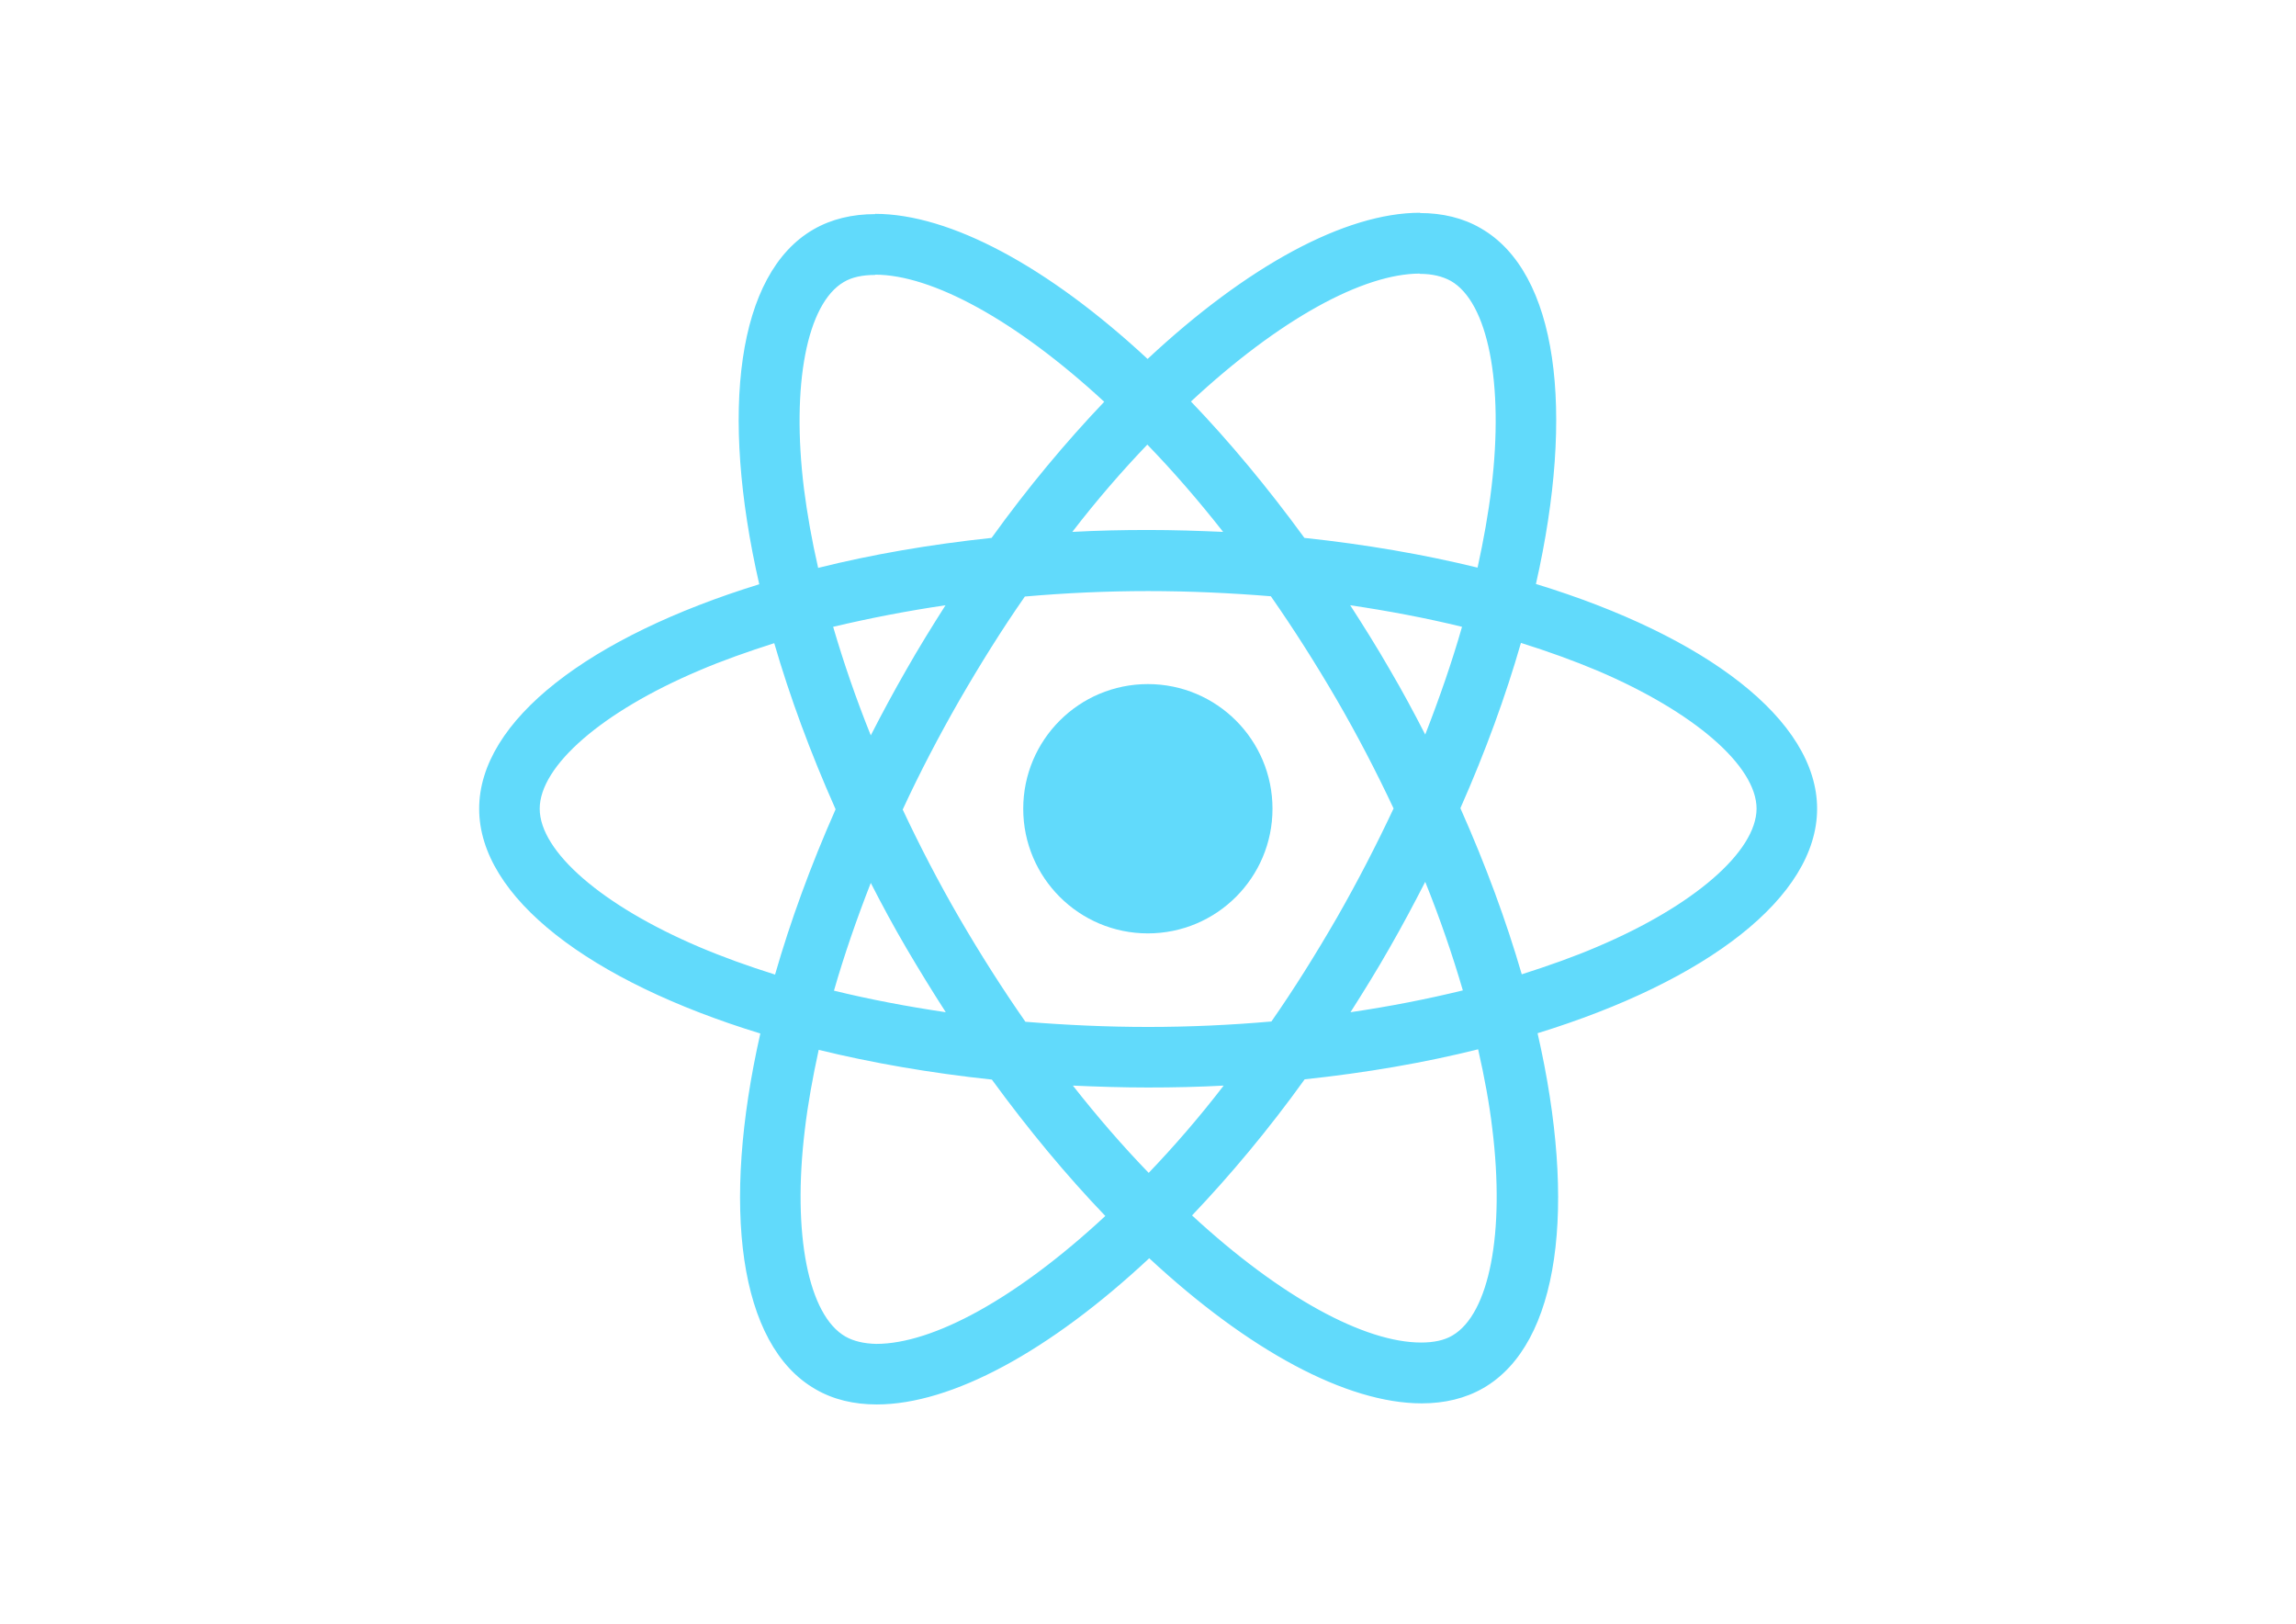
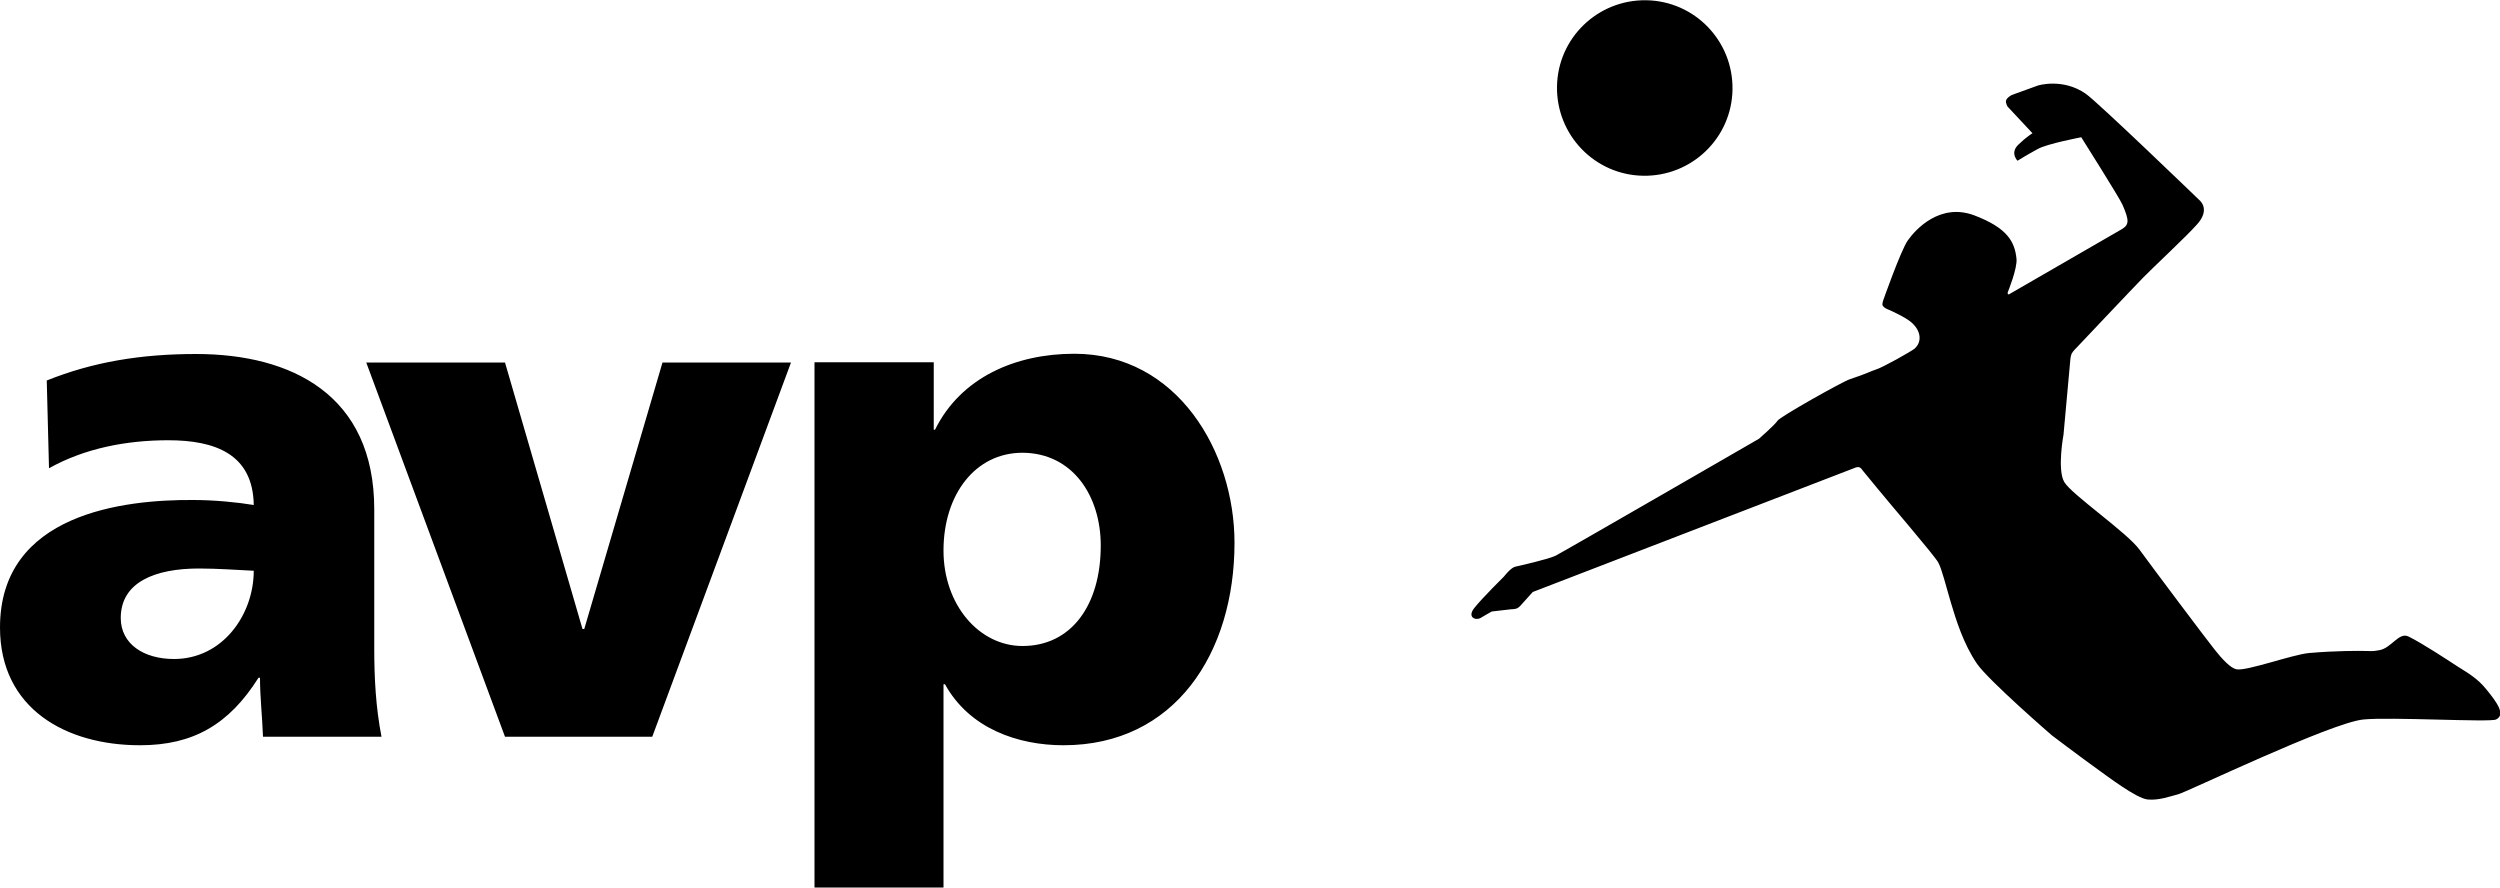
- <svg xmlns="http://www.w3.org/2000/svg" viewBox="0 0 841.9 595.3">
-   <g fill="#61DAFB">
-     <path d="M666.3 296.5c0-32.5-40.7-63.3-103.1-82.4 14.4-63.6 8-114.2-20.2-130.4-6.5-3.8-14.1-5.6-22.4-5.6v22.3c4.6 0 8.3.9 11.4 2.6 13.6 7.8 19.5 37.5 14.9 75.7-1.1 9.4-2.9 19.3-5.1 29.4-19.6-4.8-41-8.5-63.5-10.9-13.5-18.5-27.5-35.3-41.6-50 32.6-30.3 63.2-46.9 84-46.9V78c-27.5 0-63.5 19.6-99.9 53.6-36.4-33.8-72.4-53.2-99.9-53.2v22.3c20.7 0 51.4 16.5 84 46.6-14 14.7-28 31.4-41.3 49.9-22.6 2.4-44 6.1-63.6 11-2.3-10-4-19.7-5.2-29-4.7-38.2 1.1-67.9 14.6-75.8 3-1.8 6.9-2.6 11.5-2.6V78.5c-8.4 0-16 1.8-22.6 5.6-28.1 16.2-34.4 66.7-19.9 130.1-62.2 19.2-102.7 49.9-102.7 82.3 0 32.5 40.7 63.3 103.1 82.4-14.4 63.6-8 114.2 20.2 130.4 6.5 3.8 14.1 5.6 22.5 5.6 27.5 0 63.5-19.6 99.9-53.6 36.4 33.8 72.4 53.2 99.9 53.2 8.4 0 16-1.8 22.6-5.6 28.1-16.2 34.4-66.7 19.9-130.1 62-19.1 102.5-49.9 102.5-82.3zm-130.2-66.7c-3.7 12.9-8.3 26.2-13.5 39.5-4.1-8-8.4-16-13.1-24-4.6-8-9.5-15.8-14.4-23.4 14.2 2.1 27.9 4.7 41 7.9zm-45.8 106.5c-7.8 13.5-15.8 26.3-24.1 38.2-14.9 1.3-30 2-45.2 2-15.1 0-30.2-.7-45-1.9-8.3-11.9-16.4-24.6-24.2-38-7.6-13.1-14.5-26.4-20.8-39.8 6.2-13.4 13.2-26.8 20.7-39.9 7.8-13.5 15.8-26.3 24.1-38.2 14.9-1.3 30-2 45.2-2 15.1 0 30.2.7 45 1.9 8.3 11.9 16.4 24.6 24.2 38 7.6 13.1 14.5 26.4 20.8 39.8-6.3 13.4-13.2 26.8-20.7 39.9zm32.3-13c5.4 13.4 10 26.8 13.8 39.8-13.1 3.2-26.9 5.9-41.2 8 4.9-7.7 9.8-15.6 14.4-23.7 4.6-8 8.9-16.1 13-24.1zM421.2 430c-9.3-9.6-18.6-20.3-27.8-32 9 .4 18.2.7 27.5.7 9.4 0 18.7-.2 27.8-.7-9 11.7-18.3 22.4-27.5 32zm-74.4-58.9c-14.2-2.1-27.9-4.7-41-7.9 3.7-12.9 8.3-26.2 13.5-39.5 4.1 8 8.4 16 13.1 24 4.7 8 9.5 15.8 14.4 23.4zM420.7 163c9.3 9.6 18.6 20.3 27.8 32-9-.4-18.2-.7-27.5-.7-9.4 0-18.7.2-27.8.7 9-11.7 18.3-22.4 27.5-32zm-74 58.9c-4.9 7.7-9.8 15.6-14.4 23.7-4.6 8-8.9 16-13 24-5.4-13.4-10-26.8-13.8-39.8 13.1-3.1 26.9-5.8 41.2-7.9zm-90.5 125.2c-35.4-15.1-58.3-34.9-58.3-50.6 0-15.7 22.9-35.6 58.3-50.6 8.6-3.7 18-7 27.7-10.1 5.7 19.6 13.2 40 22.5 60.9-9.2 20.8-16.6 41.1-22.2 60.6-9.9-3.1-19.3-6.5-28-10.2zM310 490c-13.6-7.8-19.5-37.5-14.9-75.7 1.1-9.4 2.9-19.3 5.1-29.4 19.6 4.8 41 8.5 63.5 10.9 13.5 18.5 27.5 35.3 41.6 50-32.6 30.3-63.2 46.9-84 46.9-4.5-.1-8.3-1-11.3-2.7zm237.2-76.2c4.7 38.2-1.1 67.9-14.6 75.8-3 1.8-6.9 2.6-11.5 2.6-20.7 0-51.4-16.5-84-46.6 14-14.7 28-31.4 41.3-49.9 22.6-2.4 44-6.1 63.6-11 2.3 10.1 4.1 19.8 5.2 29.1zm38.5-66.7c-8.6 3.7-18 7-27.7 10.1-5.7-19.6-13.2-40-22.5-60.9 9.2-20.8 16.6-41.1 22.2-60.6 9.9 3.1 19.3 6.5 28.1 10.2 35.4 15.1 58.3 34.9 58.3 50.6-.1 15.7-23 35.6-58.4 50.6zM320.8 78.4z" />
-     <circle cx="420.9" cy="296.5" r="45.7" />
-     <path d="M520.5 78.1z" />
-   </g>
+ <svg xmlns="http://www.w3.org/2000/svg" viewBox="0 0 1000 355">
+   <path d="M622.8 34.6c0.3-19.4 16.3-34.8 35.7-34.5 19.4 0.3 34.8 16.3 34.5 35.7 -0.3 19.4-16.3 34.8-35.7 34.5C637.9 70 622.5 54 622.8 34.6L622.8 34.6zM803.2 117.7c-0.2-0.2-0.1-0.8-0.1-0.8s3.9-9.5 3.5-13.4c-0.7-6.7-3.5-12.3-17-17.4 -13.5-5-23.3 5.5-26.5 10.1 -2.8 4-9.8 23.9-9.8 23.9s-0.6 1.5-0.2 2.2c0.5 0.8 1.7 1.3 1.7 1.3s4.9 2 8.5 4.4c4.8 3.2 6 8.3 2.6 11.4 -1.1 1-13 7.7-15.5 8.4 -1.7 0.5-3.8 1.7-10.5 3.9 -3 1-28.1 15.1-28.9 16.6 -0.9 1.5-7.4 7.2-7.4 7.2s-78.6 45.4-81.4 46.8c-2.9 1.4-14.4 4-16.2 4.4 -1.8 0.5-4.4 3.9-4.4 3.9s-8.8 8.7-11.8 12.5c-3.1 3.8 0.4 5.2 2.4 4.1 0.6-0.4 4.5-2.6 4.5-2.6l7.8-0.9c0 0 1.6 0 2.4-0.4 0.8-0.4 1.7-1.5 1.7-1.5l4.5-5 129.2-49.8c0 0 0.9-0.3 1.4-0.1 0.7 0.2 1.3 1.2 1.3 1.2s3.7 4.5 6 7.3c3.6 4.5 22.9 26.9 24.3 29.6 1.5 2.7 3.2 9.9 5.1 16.2 1.9 6.3 4.9 16.3 10.4 24.3 4.6 6.7 29.9 28.6 29.9 28.6s10.3 7.8 16.4 12.2c6.1 4.4 17.5 13.1 22 13.5 4.5 0.4 8.7-1.2 12.2-2.1 3.5-0.9 61-28.6 74-29.9 10.6-1.1 50.7 1.2 53.1 0 3.9-1.9 0.6-6.6-3.9-12.1 -3.6-4.5-7.7-6.7-11.6-9.2 -4-2.6-14-9.2-19.5-11.9 -3.9-1.9-6.8 4.7-11.8 5.5 -1.9 0.3-1.8 0.4-4.9 0.3 -3.2-0.1-12.6-0.1-23 0.8 -6.8 0.6-25.2 7.4-29.2 6.5 -2.3-0.5-5.7-4.1-8.6-7.8 -3-3.7-25.8-34.1-30-39.9 -4.9-6.9-27.3-22.2-30.2-27.2 -2.9-5-0.3-18.9-0.3-18.9l2.7-29.7c0 0 0.1-1.6 0.5-2.6 0.5-1.1 2-2.5 2-2.5s22.2-23.5 26.7-28.1c3.7-3.8 17.3-16.5 21.2-20.9 6.1-6.4 1.2-10.1 1.2-10.1s-40.4-39-45.4-42.5c-9.2-6.4-19.1-3.3-19.1-3.3l-10.5 3.8c0 0-2.1 1.1-2.3 2.3 -0.2 0.9 0.6 2.3 0.6 2.3l10 10.7c0 0-2.4 1.4-5.7 4.6 -3.4 3.3-0.3 6.4-0.3 6.4s3.5-2.2 8.1-4.7c3.7-2.1 17.4-4.7 17.4-4.7s15.4 24.4 16.5 27c2.7 6.3 2.8 8-0.5 9.9 -2.8 1.6-44.5 25.7-44.5 25.7S803.5 117.9 803.2 117.7L803.2 117.7zM152.6 294.7c-2.3-11.8-2.9-23.6-2.9-35.3v-55.7c0-45.7-33-62.1-71.3-62.1 -22.1 0-41.3 3.2-59.7 10.6l0.9 35.1c14.3-8 31-11.2 47.7-11.2 18.7 0 33.9 5.5 34.2 25.9 -6.6-1.1-15.8-2-24.2-2C49.7 199.8 0 205.3 0 251c0 32.5 26.4 47.1 56 47.1 21.3 0 35.6-8.3 47.4-27h0.6c0 7.8 0.9 15.5 1.2 23.6H152.6zM48.3 247.2c0-14.4 13.8-19.8 31.3-19.8 7.7 0 15.2 0.6 21.9 0.9 0 17.5-12.4 35.3-31.9 35.3C57.5 263.6 48.3 257.6 48.3 247.2zM202 294.7h58.9L316.4 145h-51.4l-31.3 106.6H233L202 145h-55.5L202 294.7zM325.7 355h51.7v-81.3h0.6c9.8 17.8 29.3 24.4 47.4 24.4 44.5 0 68.4-36.8 68.4-81 0-36.2-22.7-75.6-64.1-75.6 -23.5 0-45.4 9.5-55.7 30.4h-0.5v-27h-47.7V355zM440.3 218.2c0 23.9-11.8 40.2-31.3 40.2 -17.3 0-31.6-16.4-31.6-38.2 0-22.4 12.7-39.1 31.6-39.1C429.1 181.2 440.3 198.4 440.3 218.2z" />
</svg>
